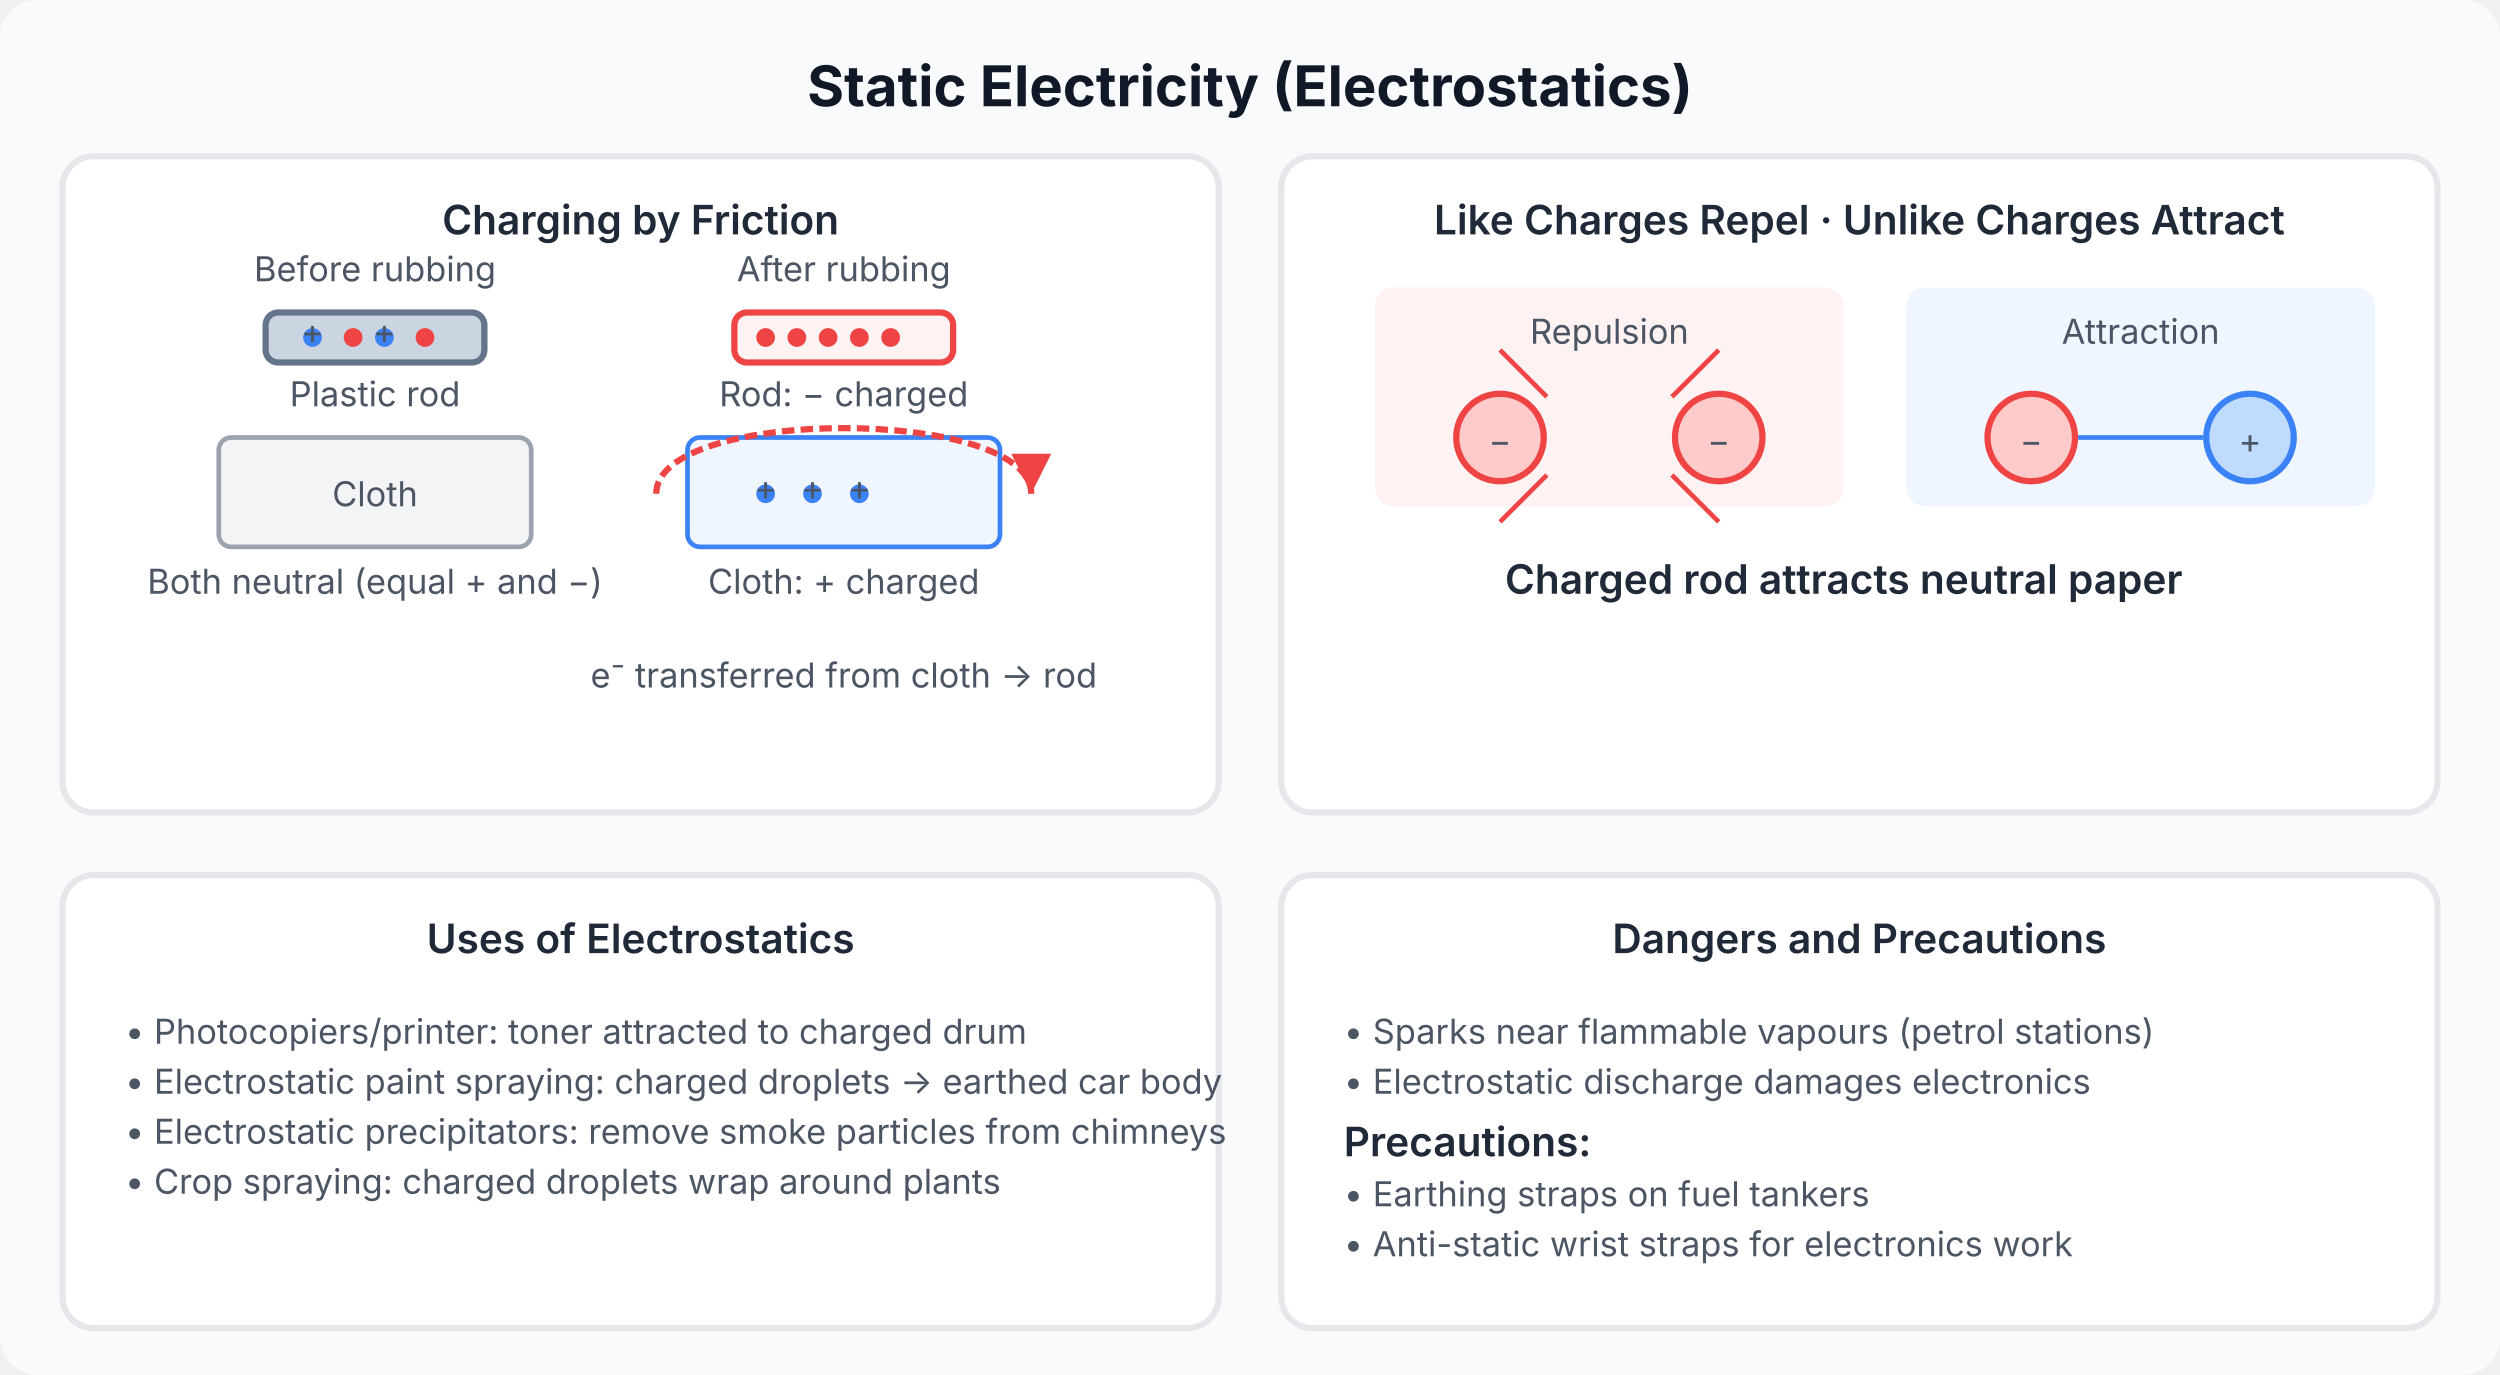
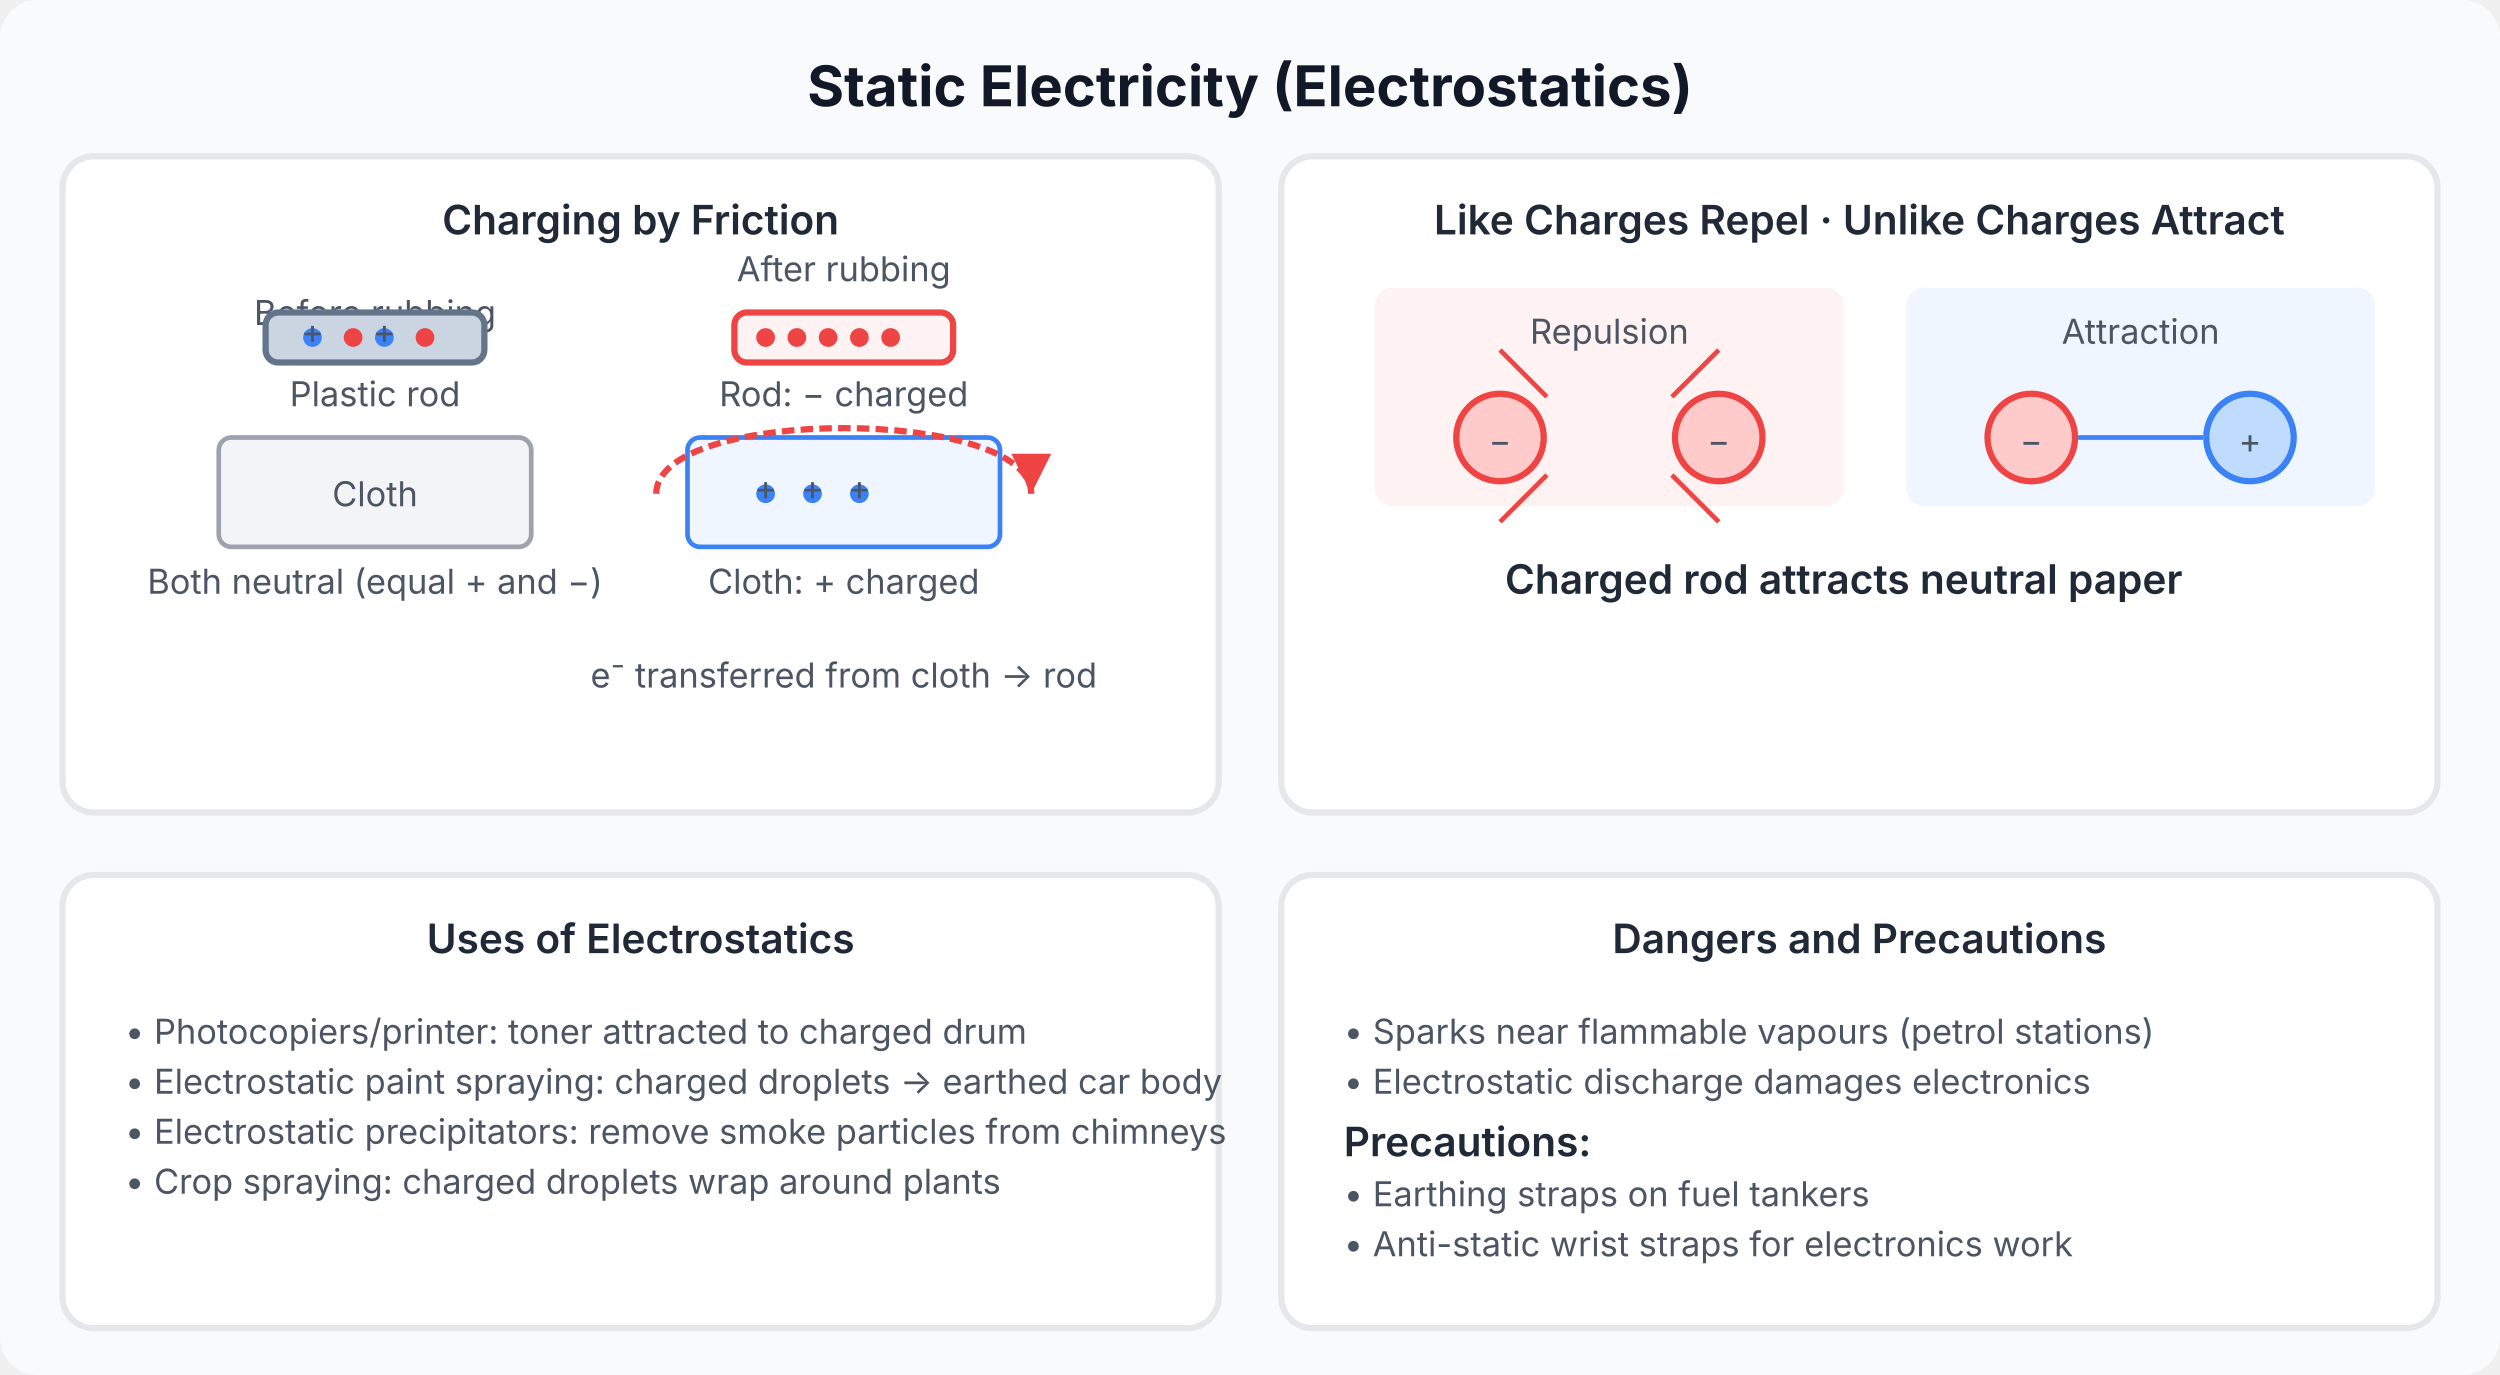
<svg xmlns="http://www.w3.org/2000/svg" viewBox="0 0 800 440" role="img" aria-labelledby="title desc">
  <defs>
    <style>
      .title { font-family: system-ui, -apple-system, BlinkMacSystemFont, sans-serif; font-size: 18px; font-weight: 700; fill: #111827; }
      .label { font-family: system-ui, -apple-system, BlinkMacSystemFont, sans-serif; font-size: 13px; font-weight: 600; fill: #1f2937; }
      .sublabel { font-family: system-ui, -apple-system, BlinkMacSystemFont, sans-serif; font-size: 11px; fill: #4b5563; }
      .line { stroke: #6b7280; stroke-width: 1.5; fill: none; }
      .label-bg { fill: #f9fafb; }
      .box { fill: #ffffff; stroke: #e5e7eb; stroke-width: 2; }
      .electron { fill: #ef4444; }
      .proton { fill: #3b82f6; }
    </style>
  </defs>
  <rect width="800" height="440" fill="#f9fafb" rx="12" />
  <text x="400" y="34" text-anchor="middle" class="title">Static Electricity (Electrostatics)</text>
  <rect x="20" y="50" width="370" height="210" rx="10" class="box" />
  <text x="205" y="75" text-anchor="middle" class="label">Charging by Friction</text>
  <g transform="translate(40, 90)">
-     <text x="80" y="0" text-anchor="middle" class="sublabel">Before rubbing</text>
+     <text x="80" y="14" text-anchor="middle" class="sublabel">Before rubbing</text>
    <rect x="45" y="10" width="70" height="16" rx="4" fill="#cbd5e1" stroke="#64748b" stroke-width="2" />
    <text x="80" y="40" text-anchor="middle" class="sublabel">Plastic rod</text>
    <rect x="30" y="50" width="100" height="35" rx="4" fill="#f3f4f6" stroke="#9ca3af" stroke-width="1.5" />
    <text x="80" y="72" text-anchor="middle" class="sublabel">Cloth</text>
    <circle cx="60" cy="18" r="3" class="proton" />
    <text x="60" y="20" text-anchor="middle" class="sublabel" fill="white" font-size="7">+</text>
    <circle cx="73" cy="18" r="3" class="electron" />
    <circle cx="83" cy="18" r="3" class="proton" />
    <text x="83" y="20" text-anchor="middle" class="sublabel" fill="white" font-size="7">+</text>
    <circle cx="96" cy="18" r="3" class="electron" />
    <text x="80" y="100" text-anchor="middle" class="sublabel">Both neutral (equal + and −)</text>
  </g>
  <g transform="translate(190, 90)">
    <text x="80" y="0" text-anchor="middle" class="sublabel">After rubbing</text>
    <rect x="45" y="10" width="70" height="16" rx="4" fill="#fef2f2" stroke="#ef4444" stroke-width="2" />
    <circle cx="55" cy="18" r="3" class="electron" />
    <circle cx="65" cy="18" r="3" class="electron" />
    <circle cx="75" cy="18" r="3" class="electron" />
    <circle cx="85" cy="18" r="3" class="electron" />
    <circle cx="95" cy="18" r="3" class="electron" />
    <text x="80" y="40" text-anchor="middle" class="sublabel" fill="#dc2626">Rod: − charged</text>
    <rect x="30" y="50" width="100" height="35" rx="4" fill="#eff6ff" stroke="#3b82f6" stroke-width="1.5" />
    <circle cx="55" cy="68" r="3" class="proton" />
    <text x="55" y="70" text-anchor="middle" class="sublabel" fill="white" font-size="7">+</text>
    <circle cx="70" cy="68" r="3" class="proton" />
    <text x="70" y="70" text-anchor="middle" class="sublabel" fill="white" font-size="7">+</text>
    <circle cx="85" cy="68" r="3" class="proton" />
    <text x="85" y="70" text-anchor="middle" class="sublabel" fill="white" font-size="7">+</text>
    <text x="80" y="100" text-anchor="middle" class="sublabel" fill="#3b82f6">Cloth: + charged</text>
    <path d="M20,68 C20,40 140,40 140,68" fill="none" stroke="#ef4444" stroke-width="2" stroke-dasharray="4,2" marker-end="url(#arrowE)" />
    <text x="80" y="130" text-anchor="middle" class="sublabel" fill="#dc2626">e⁻ transferred from cloth → rod</text>
  </g>
  <marker id="arrowE" viewBox="0 0 10 10" refX="8" refY="5" markerWidth="8" markerHeight="8" orient="auto">
    <path d="M0,1 L8,5 L0,9" fill="#ef4444" />
  </marker>
  <rect x="410" y="50" width="370" height="210" rx="10" class="box" />
  <text x="595" y="75" text-anchor="middle" class="label">Like Charges Repel · Unlike Charges Attract</text>
  <g transform="translate(440, 92)">
    <rect x="0" y="0" width="150" height="70" rx="6" fill="#fef2f2" />
    <text x="75" y="18" text-anchor="middle" class="sublabel" fill="#dc2626">Repulsion</text>
    <circle cx="40" cy="48" r="14" fill="#fecaca" stroke="#ef4444" stroke-width="2" />
    <text x="40" y="53" text-anchor="middle" class="sublabel" font-size="14">−</text>
    <circle cx="110" cy="48" r="14" fill="#fecaca" stroke="#ef4444" stroke-width="2" />
    <text x="110" y="53" text-anchor="middle" class="sublabel" font-size="14">−</text>
    <line x1="55" y1="35" x2="40" y2="20" stroke="#ef4444" stroke-width="1.5" />
    <line x1="55" y1="60" x2="40" y2="75" stroke="#ef4444" stroke-width="1.5" />
    <line x1="95" y1="35" x2="110" y2="20" stroke="#ef4444" stroke-width="1.5" />
    <line x1="95" y1="60" x2="110" y2="75" stroke="#ef4444" stroke-width="1.5" />
    <rect x="170" y="0" width="150" height="70" rx="6" fill="#eff6ff" />
    <text x="245" y="18" text-anchor="middle" class="sublabel" fill="#3b82f6">Attraction</text>
    <circle cx="210" cy="48" r="14" fill="#fecaca" stroke="#ef4444" stroke-width="2" />
    <text x="210" y="53" text-anchor="middle" class="sublabel" font-size="14">−</text>
    <circle cx="280" cy="48" r="14" fill="#bfdbfe" stroke="#3b82f6" stroke-width="2" />
    <text x="280" y="53" text-anchor="middle" class="sublabel" font-size="14">+</text>
    <line x1="225" y1="48" x2="265" y2="48" stroke="#3b82f6" stroke-width="1.5" />
  </g>
  <g transform="translate(440, 180)">
    <text x="150" y="10" text-anchor="middle" class="label">Charged rod attracts neutral paper</text>
  </g>
  <rect x="20" y="280" width="370" height="145" rx="10" class="box" />
  <text x="205" y="305" text-anchor="middle" class="label">Uses of Electrostatics</text>
  <g transform="translate(40, 320)">
    <text x="0" y="14" class="sublabel">• Photocopiers/printer: toner attracted to charged drum</text>
    <text x="0" y="30" class="sublabel">• Electrostatic paint spraying: charged droplets → earthed car body</text>
    <text x="0" y="46" class="sublabel">• Electrostatic precipitators: remove smoke particles from chimneys</text>
    <text x="0" y="62" class="sublabel">• Crop spraying: charged droplets wrap around plants</text>
  </g>
  <rect x="410" y="280" width="370" height="145" rx="10" class="box" />
  <text x="595" y="305" text-anchor="middle" class="label">Dangers and Precautions</text>
  <g transform="translate(430, 320)">
    <text x="0" y="14" class="sublabel" fill="#dc2626">• Sparks near flammable vapours (petrol stations)</text>
    <text x="0" y="30" class="sublabel" fill="#dc2626">• Electrostatic discharge damages electronics</text>
    <text x="0" y="50" class="label" fill="#22c55e">Precautions:</text>
    <text x="0" y="66" class="sublabel">• Earthing straps on fuel tankers</text>
    <text x="0" y="82" class="sublabel">• Anti-static wrist straps for electronics work</text>
  </g>
</svg>
